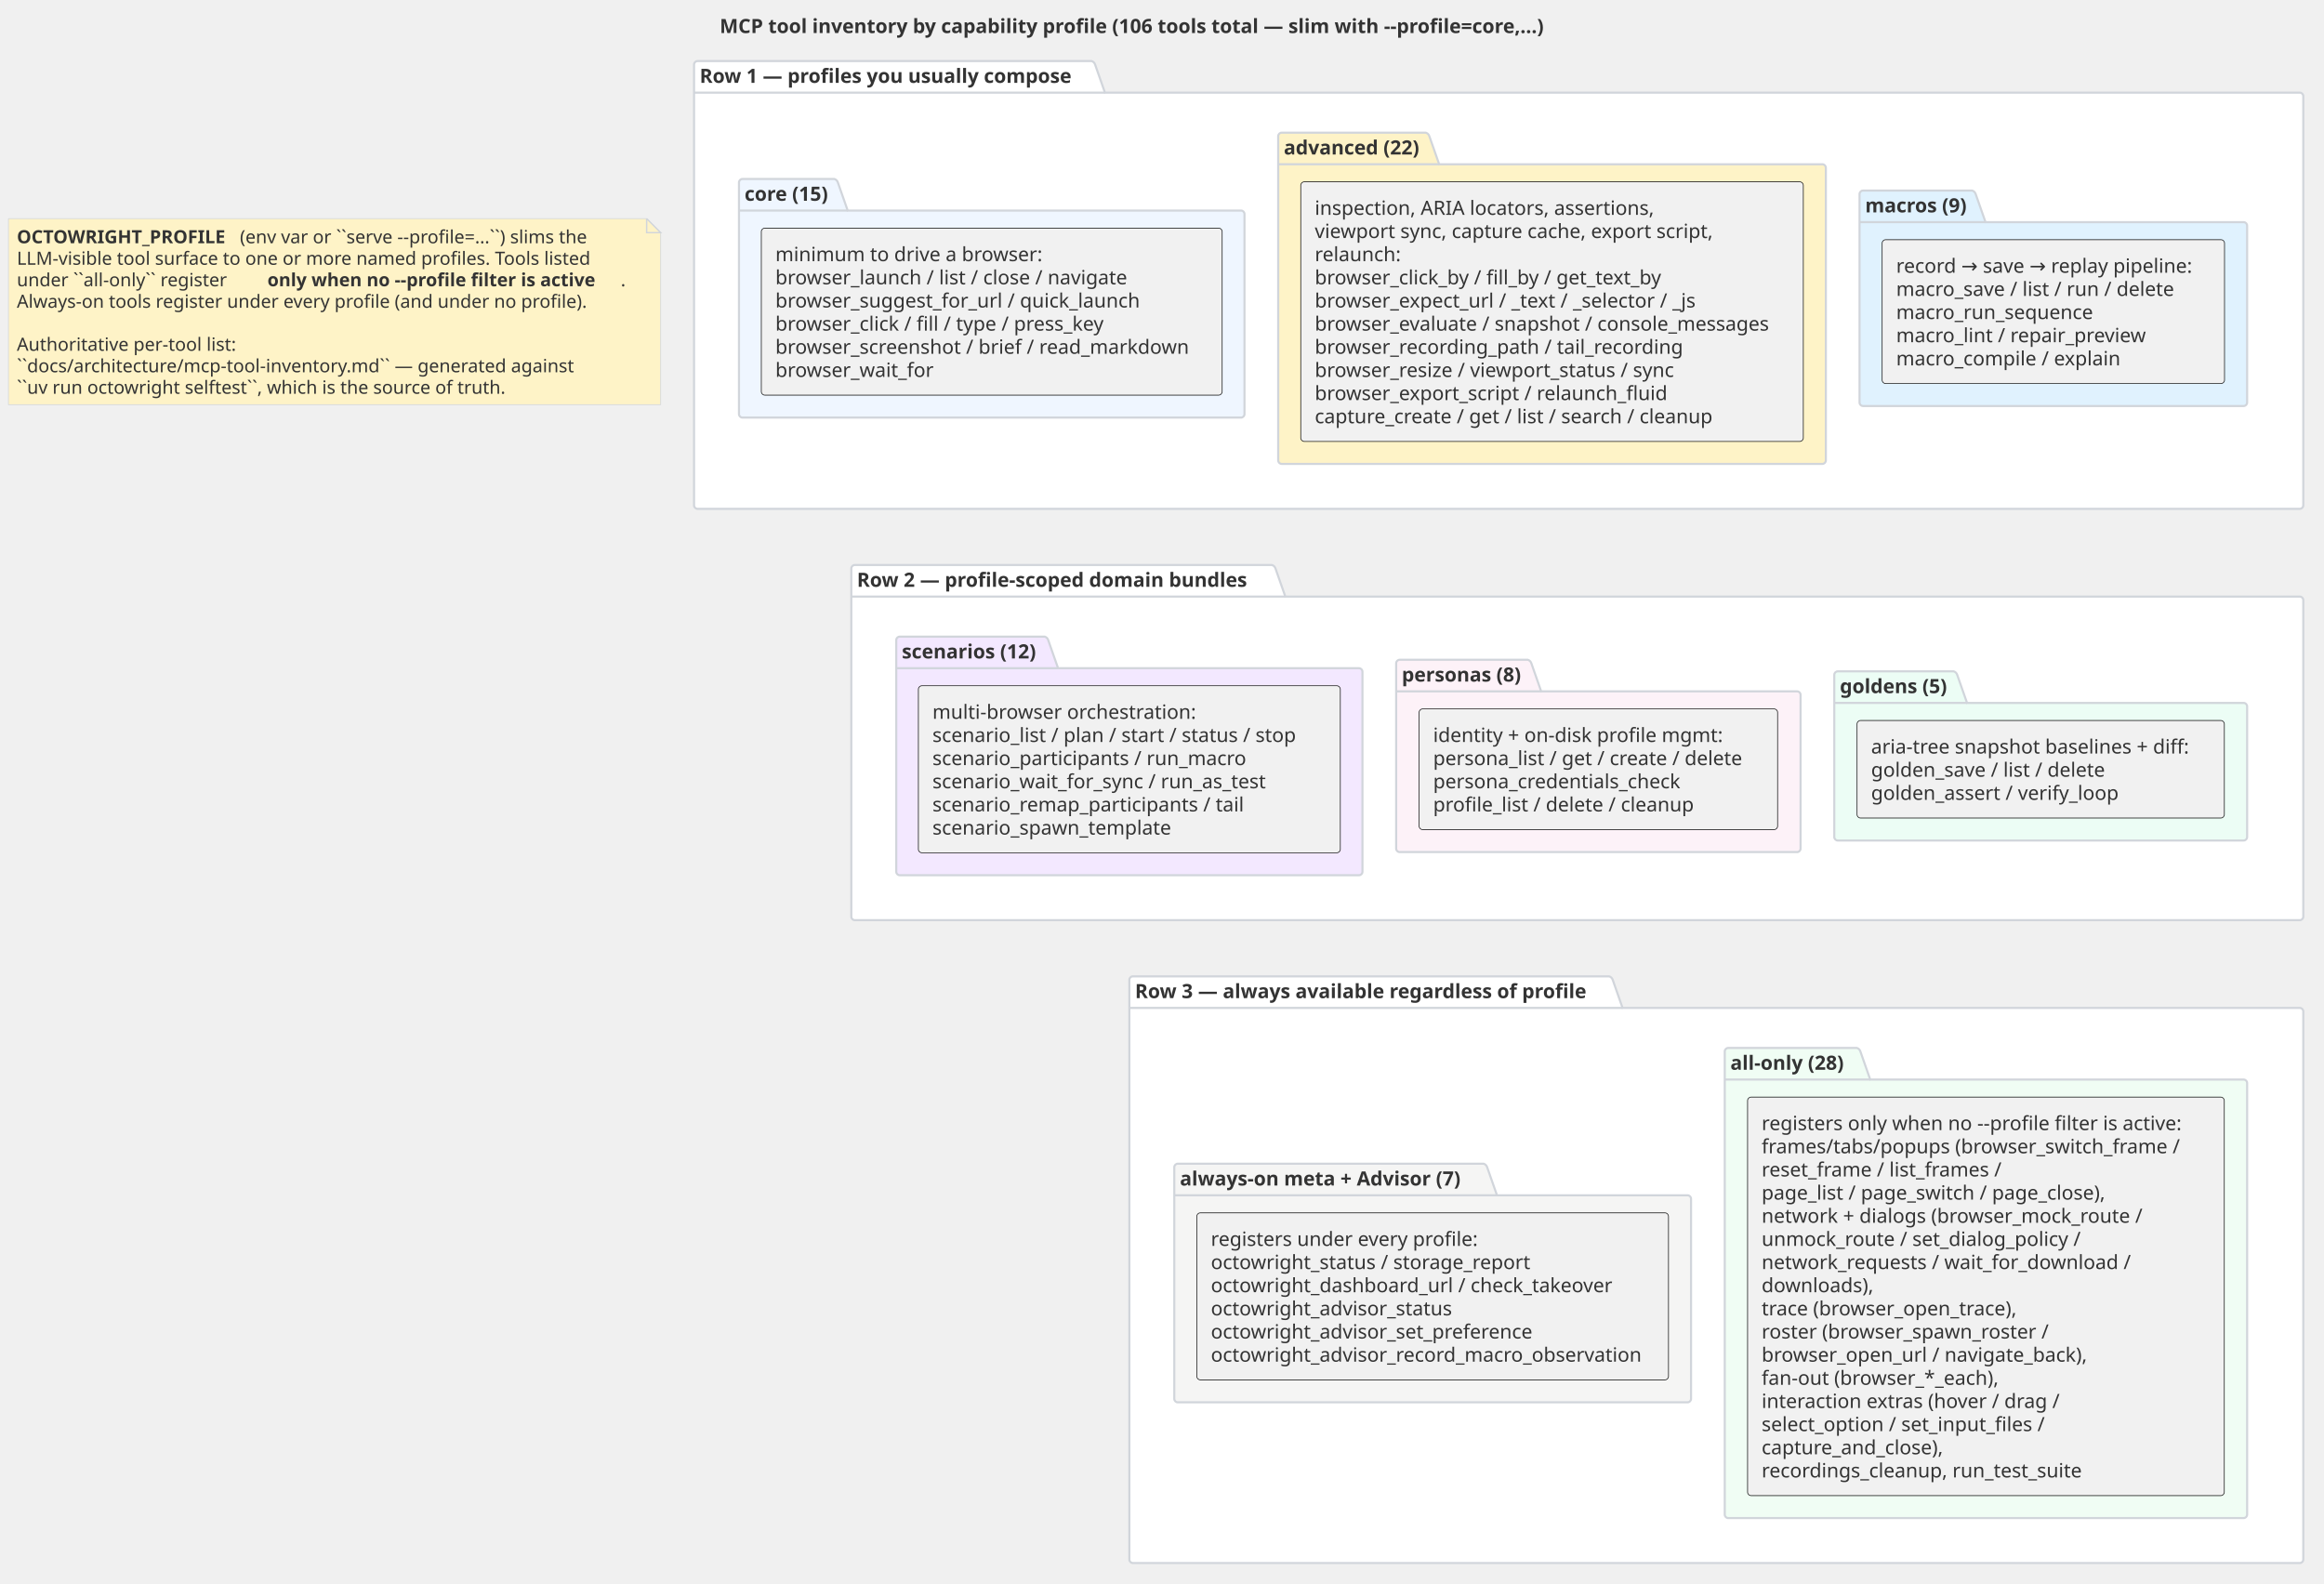
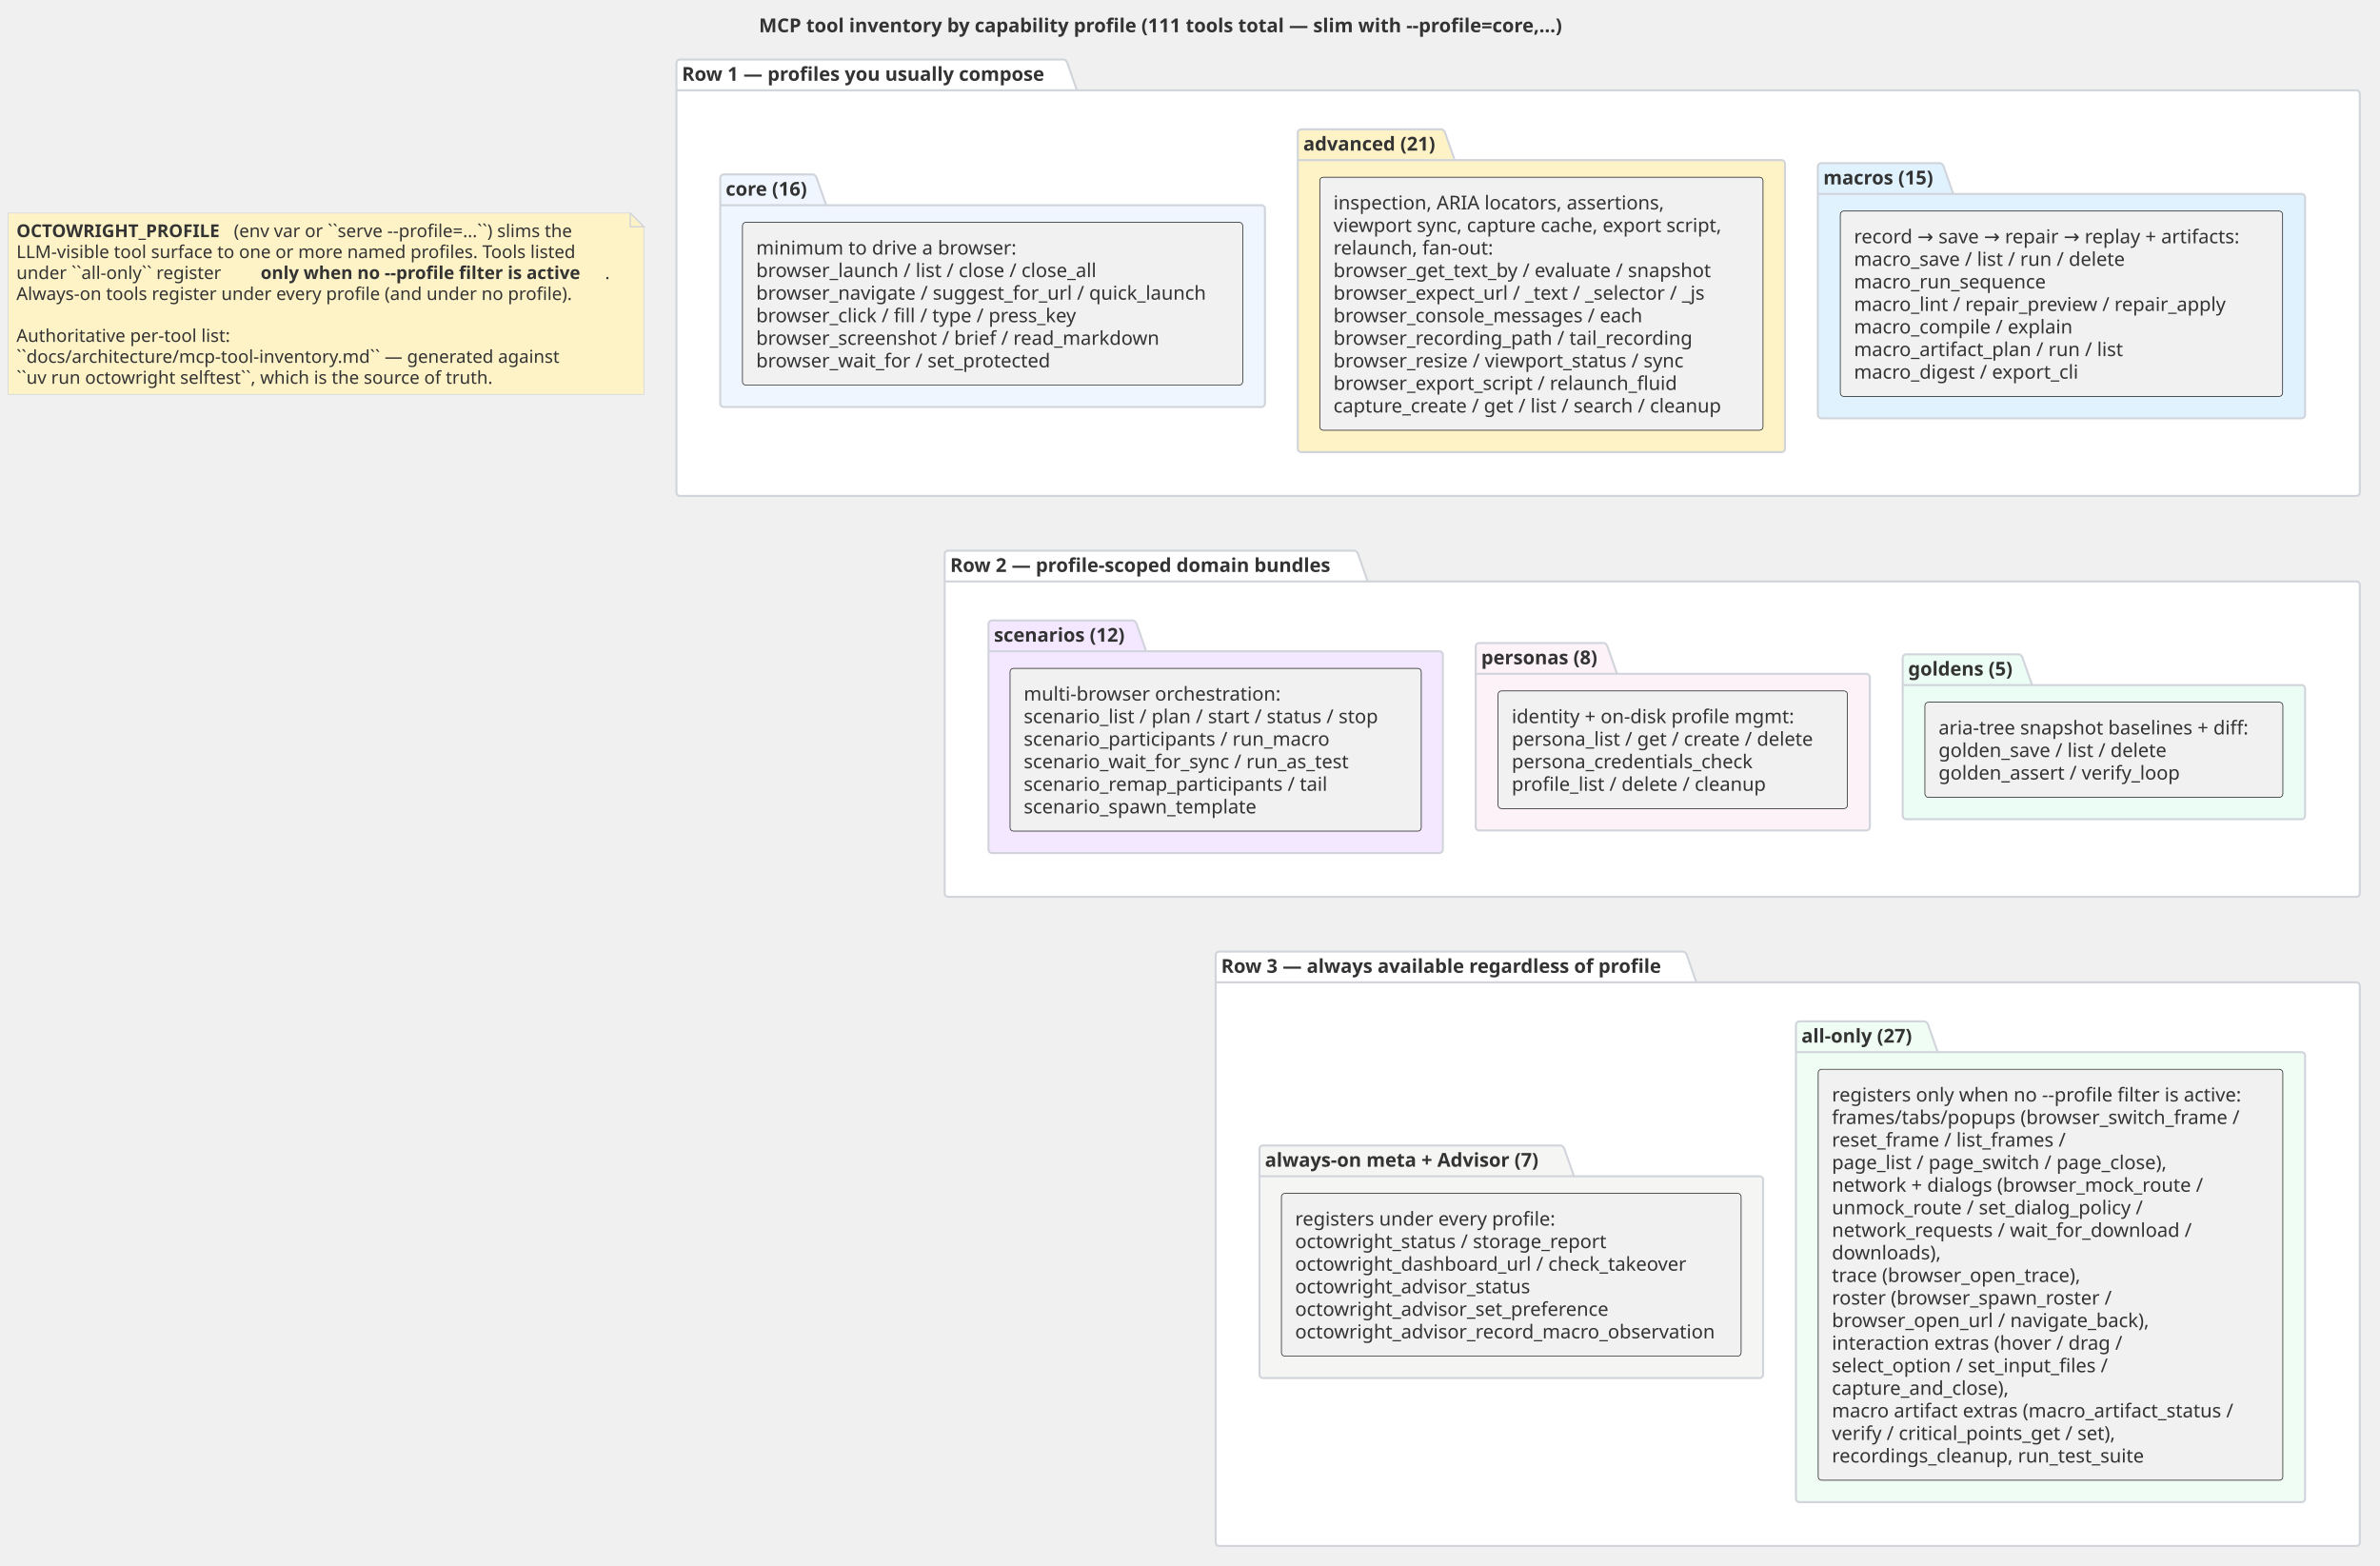
- <svg xmlns="http://www.w3.org/2000/svg" contentStyleType="text/css" data-diagram-type="DESCRIPTION" height="1128px" preserveAspectRatio="none" style="width:1655px;height:1128px;background:#FFFFFF;" version="1.1" viewBox="0 0 1655 1128" width="1655px" zoomAndPan="magnify">
+ <svg xmlns="http://www.w3.org/2000/svg" contentStyleType="text/css" data-diagram-type="DESCRIPTION" height="1144px" preserveAspectRatio="none" style="width:1739px;height:1144px;background:#FFFFFF;" version="1.1" viewBox="0 0 1739 1144" width="1739px" zoomAndPan="magnify">
  <defs />
  <g>
    <g class="title" data-source-line="5">
-       <text fill="#333333" font-family="sans-serif" font-size="14" font-weight="700" lengthAdjust="spacing" textLength="623.219" x="512.516" y="23.535">MCP tool inventory by capability profile (106 tools total — slim with --profile=core,...)</text>
+       <text fill="#333333" font-family="sans-serif" font-size="14" font-weight="700" lengthAdjust="spacing" textLength="623.219" x="554.516" y="23.535">MCP tool inventory by capability profile (111 tools total — slim with --profile=core,...)</text>
    </g>
    <g class="cluster" data-qualified-name="ROW1" data-source-line="31" id="ent0002">
-       <path d="M496.75,43.488 L777.367,43.488 A3.75,3.75 0 0 1 779.867,45.988 L786.867,65.977 L1637.75,65.977 A2.5,2.5 0 0 1 1640.25,68.477 L1640.25,359.868 A2.5,2.5 0 0 1 1637.75,362.368 L496.75,362.368 A2.5,2.5 0 0 1 494.25,359.868 L494.25,45.988 A2.5,2.5 0 0 1 496.75,43.488" fill="#FFFFFF" style="stroke:#D1D5DB;stroke-width:1.5;" />
+       <path d="M496.75,43.488 L777.367,43.488 A3.75,3.75 0 0 1 779.867,45.988 L786.867,65.977 L1721.75,65.977 A2.5,2.5 0 0 1 1724.25,68.477 L1724.25,359.868 A2.5,2.5 0 0 1 1721.75,362.368 L496.75,362.368 A2.5,2.5 0 0 1 494.25,359.868 L494.25,45.988 A2.5,2.5 0 0 1 496.75,43.488" fill="#FFFFFF" style="stroke:#D1D5DB;stroke-width:1.5;" />
      <line style="stroke:#D1D5DB;stroke-width:1.5;" x1="494.25" x2="786.867" y1="65.977" y2="65.977" />
      <text fill="#333333" font-family="sans-serif" font-size="14" font-weight="700" lengthAdjust="spacing" textLength="279.617" x="498.25" y="59.023">Row 1 — profiles you usually compose</text>
    </g>
    <g class="cluster" data-qualified-name="ROW1.P_CORE" data-source-line="32" id="ent0003">
-       <path d="M528.75,127.458 L594.172,127.458 A3.75,3.75 0 0 1 596.672,129.958 L603.672,149.947 L883.75,149.947 A2.5,2.5 0 0 1 886.25,152.447 L886.25,294.888 A2.5,2.5 0 0 1 883.75,297.388 L528.75,297.388 A2.5,2.5 0 0 1 526.25,294.888 L526.25,129.958 A2.5,2.5 0 0 1 528.75,127.458" fill="#EFF6FF" style="stroke:#D1D5DB;stroke-width:1.5;" />
+       <path d="M528.75,127.458 L594.172,127.458 A3.75,3.75 0 0 1 596.672,129.958 L603.672,149.947 L921.75,149.947 A2.5,2.5 0 0 1 924.25,152.447 L924.25,294.888 A2.5,2.5 0 0 1 921.75,297.388 L528.75,297.388 A2.5,2.5 0 0 1 526.25,294.888 L526.25,129.958 A2.5,2.5 0 0 1 528.75,127.458" fill="#EFF6FF" style="stroke:#D1D5DB;stroke-width:1.5;" />
      <line style="stroke:#D1D5DB;stroke-width:1.5;" x1="526.25" x2="603.672" y1="149.947" y2="149.947" />
-       <text fill="#333333" font-family="sans-serif" font-size="14" font-weight="700" lengthAdjust="spacing" textLength="64.422" x="530.25" y="142.993">core (15)</text>
+       <text fill="#333333" font-family="sans-serif" font-size="14" font-weight="700" lengthAdjust="spacing" textLength="64.422" x="530.25" y="142.993">core (16)</text>
    </g>
    <g class="cluster" data-qualified-name="ROW1.P_ADV" data-source-line="35" id="ent0005">
-       <path d="M912.75,94.488 L1015.38,94.488 A3.75,3.75 0 0 1 1017.88,96.988 L1024.88,116.977 L1297.75,116.977 A2.5,2.5 0 0 1 1300.25,119.477 L1300.25,327.868 A2.5,2.5 0 0 1 1297.75,330.368 L912.75,330.368 A2.5,2.5 0 0 1 910.25,327.868 L910.25,96.988 A2.5,2.5 0 0 1 912.75,94.488" fill="#FEF3C7" style="stroke:#D1D5DB;stroke-width:1.5;" />
-       <line style="stroke:#D1D5DB;stroke-width:1.5;" x1="910.25" x2="1024.88" y1="116.977" y2="116.977" />
-       <text fill="#333333" font-family="sans-serif" font-size="14" font-weight="700" lengthAdjust="spacing" textLength="101.63" x="914.25" y="110.023">advanced (22)</text>
+       <path d="M950.75,94.488 L1053.38,94.488 A3.75,3.75 0 0 1 1055.88,96.988 L1062.88,116.977 L1301.75,116.977 A2.5,2.5 0 0 1 1304.25,119.477 L1304.25,327.868 A2.5,2.5 0 0 1 1301.75,330.368 L950.75,330.368 A2.5,2.5 0 0 1 948.25,327.868 L948.25,96.988 A2.5,2.5 0 0 1 950.75,94.488" fill="#FEF3C7" style="stroke:#D1D5DB;stroke-width:1.5;" />
+       <line style="stroke:#D1D5DB;stroke-width:1.5;" x1="948.25" x2="1062.88" y1="116.977" y2="116.977" />
+       <text fill="#333333" font-family="sans-serif" font-size="14" font-weight="700" lengthAdjust="spacing" textLength="101.63" x="952.25" y="110.023">advanced (21)</text>
    </g>
    <g class="cluster" data-qualified-name="ROW1.P_MAC" data-source-line="38" id="ent0007">
-       <path d="M1326.75,135.708 L1404.456,135.708 A3.75,3.75 0 0 1 1406.956,138.208 L1413.956,158.197 L1597.75,158.197 A2.5,2.5 0 0 1 1600.25,160.697 L1600.25,286.648 A2.5,2.5 0 0 1 1597.75,289.148 L1326.75,289.148 A2.5,2.5 0 0 1 1324.25,286.648 L1324.25,138.208 A2.5,2.5 0 0 1 1326.75,135.708" fill="#E0F2FE" style="stroke:#D1D5DB;stroke-width:1.5;" />
-       <line style="stroke:#D1D5DB;stroke-width:1.5;" x1="1324.25" x2="1413.956" y1="158.197" y2="158.197" />
-       <text fill="#333333" font-family="sans-serif" font-size="14" font-weight="700" lengthAdjust="spacing" textLength="76.706" x="1328.25" y="151.243">macros (9)</text>
+       <path d="M1330.75,119.218 L1417.691,119.218 A3.75,3.75 0 0 1 1420.191,121.718 L1427.191,141.707 L1681.75,141.707 A2.5,2.5 0 0 1 1684.25,144.207 L1684.25,303.138 A2.5,2.5 0 0 1 1681.75,305.638 L1330.75,305.638 A2.5,2.5 0 0 1 1328.25,303.138 L1328.25,121.718 A2.5,2.5 0 0 1 1330.75,119.218" fill="#E0F2FE" style="stroke:#D1D5DB;stroke-width:1.5;" />
+       <line style="stroke:#D1D5DB;stroke-width:1.5;" x1="1328.25" x2="1427.191" y1="141.707" y2="141.707" />
+       <text fill="#333333" font-family="sans-serif" font-size="14" font-weight="700" lengthAdjust="spacing" textLength="85.941" x="1332.25" y="134.753">macros (15)</text>
    </g>
    <g class="cluster" data-qualified-name="ROW2" data-source-line="43" id="ent0009">
-       <path d="M608.75,402.368 L905.821,402.368 A3.75,3.75 0 0 1 908.321,404.868 L915.321,424.857 L1637.75,424.857 A2.5,2.5 0 0 1 1640.25,427.357 L1640.25,652.798 A2.5,2.5 0 0 1 1637.75,655.298 L608.75,655.298 A2.5,2.5 0 0 1 606.25,652.798 L606.25,404.868 A2.5,2.5 0 0 1 608.75,402.368" fill="#FFFFFF" style="stroke:#D1D5DB;stroke-width:1.5;" />
-       <line style="stroke:#D1D5DB;stroke-width:1.5;" x1="606.25" x2="915.321" y1="424.857" y2="424.857" />
-       <text fill="#333333" font-family="sans-serif" font-size="14" font-weight="700" lengthAdjust="spacing" textLength="296.071" x="610.25" y="417.903">Row 2 — profile-scoped domain bundles</text>
+       <path d="M692.75,402.368 L989.821,402.368 A3.75,3.75 0 0 1 992.321,404.868 L999.321,424.857 L1721.75,424.857 A2.5,2.5 0 0 1 1724.25,427.357 L1724.25,652.798 A2.5,2.5 0 0 1 1721.75,655.298 L692.75,655.298 A2.5,2.5 0 0 1 690.25,652.798 L690.25,404.868 A2.5,2.5 0 0 1 692.75,402.368" fill="#FFFFFF" style="stroke:#D1D5DB;stroke-width:1.5;" />
+       <line style="stroke:#D1D5DB;stroke-width:1.5;" x1="690.25" x2="999.321" y1="424.857" y2="424.857" />
+       <text fill="#333333" font-family="sans-serif" font-size="14" font-weight="700" lengthAdjust="spacing" textLength="296.071" x="694.25" y="417.903">Row 2 — profile-scoped domain bundles</text>
    </g>
    <g class="cluster" data-qualified-name="ROW2.P_SCN" data-source-line="44" id="ent0010">
-       <path d="M640.75,453.368 L743.981,453.368 A3.75,3.75 0 0 1 746.481,455.868 L753.481,475.857 L967.75,475.857 A2.5,2.5 0 0 1 970.25,478.357 L970.25,620.798 A2.5,2.5 0 0 1 967.75,623.298 L640.75,623.298 A2.5,2.5 0 0 1 638.25,620.798 L638.25,455.868 A2.5,2.5 0 0 1 640.75,453.368" fill="#F3E8FF" style="stroke:#D1D5DB;stroke-width:1.5;" />
-       <line style="stroke:#D1D5DB;stroke-width:1.5;" x1="638.25" x2="753.481" y1="475.857" y2="475.857" />
-       <text fill="#333333" font-family="sans-serif" font-size="14" font-weight="700" lengthAdjust="spacing" textLength="102.231" x="642.25" y="468.903">scenarios (12)</text>
+       <path d="M724.75,453.368 L827.981,453.368 A3.75,3.75 0 0 1 830.481,455.868 L837.481,475.857 L1051.75,475.857 A2.5,2.5 0 0 1 1054.25,478.357 L1054.25,620.798 A2.5,2.5 0 0 1 1051.75,623.298 L724.75,623.298 A2.5,2.5 0 0 1 722.25,620.798 L722.25,455.868 A2.5,2.5 0 0 1 724.75,453.368" fill="#F3E8FF" style="stroke:#D1D5DB;stroke-width:1.5;" />
+       <line style="stroke:#D1D5DB;stroke-width:1.5;" x1="722.25" x2="837.481" y1="475.857" y2="475.857" />
+       <text fill="#333333" font-family="sans-serif" font-size="14" font-weight="700" lengthAdjust="spacing" textLength="102.231" x="726.25" y="468.903">scenarios (12)</text>
    </g>
    <g class="cluster" data-qualified-name="ROW2.P_PERS" data-source-line="47" id="ent0012">
-       <path d="M996.75,469.858 L1088.019,469.858 A3.75,3.75 0 0 1 1090.519,472.358 L1097.519,492.347 L1279.75,492.347 A2.5,2.5 0 0 1 1282.25,494.847 L1282.25,604.308 A2.5,2.5 0 0 1 1279.75,606.808 L996.75,606.808 A2.5,2.5 0 0 1 994.25,604.308 L994.25,472.358 A2.5,2.5 0 0 1 996.75,469.858" fill="#FDF2F8" style="stroke:#D1D5DB;stroke-width:1.5;" />
-       <line style="stroke:#D1D5DB;stroke-width:1.5;" x1="994.25" x2="1097.519" y1="492.347" y2="492.347" />
-       <text fill="#333333" font-family="sans-serif" font-size="14" font-weight="700" lengthAdjust="spacing" textLength="90.269" x="998.25" y="485.393">personas (8)</text>
+       <path d="M1080.75,469.858 L1172.019,469.858 A3.75,3.75 0 0 1 1174.519,472.358 L1181.519,492.347 L1363.75,492.347 A2.5,2.5 0 0 1 1366.25,494.847 L1366.25,604.308 A2.5,2.5 0 0 1 1363.75,606.808 L1080.75,606.808 A2.5,2.5 0 0 1 1078.25,604.308 L1078.25,472.358 A2.5,2.5 0 0 1 1080.75,469.858" fill="#FDF2F8" style="stroke:#D1D5DB;stroke-width:1.5;" />
+       <line style="stroke:#D1D5DB;stroke-width:1.5;" x1="1078.25" x2="1181.519" y1="492.347" y2="492.347" />
+       <text fill="#333333" font-family="sans-serif" font-size="14" font-weight="700" lengthAdjust="spacing" textLength="90.269" x="1082.25" y="485.393">personas (8)</text>
    </g>
    <g class="cluster" data-qualified-name="ROW2.P_GOLD" data-source-line="50" id="ent0014">
-       <path d="M1308.75,478.098 L1391.296,478.098 A3.75,3.75 0 0 1 1393.796,480.598 L1400.796,500.587 L1597.75,500.587 A2.5,2.5 0 0 1 1600.25,503.087 L1600.25,596.068 A2.5,2.5 0 0 1 1597.75,598.568 L1308.75,598.568 A2.5,2.5 0 0 1 1306.25,596.068 L1306.25,480.598 A2.5,2.5 0 0 1 1308.75,478.098" fill="#ECFDF5" style="stroke:#D1D5DB;stroke-width:1.5;" />
-       <line style="stroke:#D1D5DB;stroke-width:1.5;" x1="1306.25" x2="1400.796" y1="500.587" y2="500.587" />
-       <text fill="#333333" font-family="sans-serif" font-size="14" font-weight="700" lengthAdjust="spacing" textLength="81.546" x="1310.25" y="493.633">goldens (5)</text>
+       <path d="M1392.75,478.098 L1475.296,478.098 A3.75,3.75 0 0 1 1477.796,480.598 L1484.796,500.587 L1681.75,500.587 A2.5,2.5 0 0 1 1684.25,503.087 L1684.25,596.068 A2.5,2.5 0 0 1 1681.75,598.568 L1392.75,598.568 A2.5,2.5 0 0 1 1390.25,596.068 L1390.25,480.598 A2.5,2.5 0 0 1 1392.75,478.098" fill="#ECFDF5" style="stroke:#D1D5DB;stroke-width:1.5;" />
+       <line style="stroke:#D1D5DB;stroke-width:1.5;" x1="1390.25" x2="1484.796" y1="500.587" y2="500.587" />
+       <text fill="#333333" font-family="sans-serif" font-size="14" font-weight="700" lengthAdjust="spacing" textLength="81.546" x="1394.25" y="493.633">goldens (5)</text>
    </g>
    <g class="cluster" data-qualified-name="ROW3" data-source-line="55" id="ent0016">
-       <path d="M806.75,695.298 L1145.972,695.298 A3.75,3.75 0 0 1 1148.472,697.798 L1155.472,717.787 L1637.75,717.787 A2.5,2.5 0 0 1 1640.25,720.287 L1640.25,1110.608 A2.5,2.5 0 0 1 1637.75,1113.108 L806.75,1113.108 A2.5,2.5 0 0 1 804.25,1110.608 L804.25,697.798 A2.5,2.5 0 0 1 806.75,695.298" fill="#FFFFFF" style="stroke:#D1D5DB;stroke-width:1.5;" />
-       <line style="stroke:#D1D5DB;stroke-width:1.5;" x1="804.25" x2="1155.472" y1="717.787" y2="717.787" />
-       <text fill="#333333" font-family="sans-serif" font-size="14" font-weight="700" lengthAdjust="spacing" textLength="338.222" x="808.25" y="710.833">Row 3 — always available regardless of profile</text>
+       <path d="M890.75,695.298 L1229.972,695.298 A3.75,3.75 0 0 1 1232.472,697.798 L1239.472,717.787 L1721.75,717.787 A2.5,2.5 0 0 1 1724.25,720.287 L1724.25,1127.098 A2.5,2.5 0 0 1 1721.75,1129.598 L890.75,1129.598 A2.5,2.5 0 0 1 888.25,1127.098 L888.25,697.798 A2.5,2.5 0 0 1 890.75,695.298" fill="#FFFFFF" style="stroke:#D1D5DB;stroke-width:1.5;" />
+       <line style="stroke:#D1D5DB;stroke-width:1.5;" x1="888.25" x2="1239.472" y1="717.787" y2="717.787" />
+       <text fill="#333333" font-family="sans-serif" font-size="14" font-weight="700" lengthAdjust="spacing" textLength="338.222" x="892.25" y="710.833">Row 3 — always available regardless of profile</text>
    </g>
    <g class="cluster" data-qualified-name="ROW3.P_META" data-source-line="56" id="ent0017">
-       <path d="M838.75,828.738 L1056.552,828.738 A3.75,3.75 0 0 1 1059.052,831.238 L1066.052,851.227 L1201.75,851.227 A2.5,2.5 0 0 1 1204.25,853.727 L1204.25,996.168 A2.5,2.5 0 0 1 1201.75,998.668 L838.75,998.668 A2.5,2.5 0 0 1 836.25,996.168 L836.25,831.238 A2.5,2.5 0 0 1 838.75,828.738" fill="#F5F5F4" style="stroke:#D1D5DB;stroke-width:1.5;" />
-       <line style="stroke:#D1D5DB;stroke-width:1.5;" x1="836.25" x2="1066.052" y1="851.227" y2="851.227" />
-       <text fill="#333333" font-family="sans-serif" font-size="14" font-weight="700" lengthAdjust="spacing" textLength="216.802" x="840.25" y="844.273">always-on meta + Advisor (7)</text>
+       <path d="M922.75,836.978 L1140.552,836.978 A3.75,3.75 0 0 1 1143.052,839.478 L1150.052,859.467 L1285.75,859.467 A2.5,2.5 0 0 1 1288.25,861.967 L1288.25,1004.408 A2.5,2.5 0 0 1 1285.75,1006.908 L922.75,1006.908 A2.5,2.5 0 0 1 920.25,1004.408 L920.25,839.478 A2.5,2.5 0 0 1 922.75,836.978" fill="#F5F5F4" style="stroke:#D1D5DB;stroke-width:1.5;" />
+       <line style="stroke:#D1D5DB;stroke-width:1.5;" x1="920.25" x2="1150.052" y1="859.467" y2="859.467" />
+       <text fill="#333333" font-family="sans-serif" font-size="14" font-weight="700" lengthAdjust="spacing" textLength="216.802" x="924.25" y="852.513">always-on meta + Advisor (7)</text>
    </g>
    <g class="cluster" data-qualified-name="ROW3.P_ALL" data-source-line="59" id="ent0019">
-       <path d="M1230.75,746.298 L1322.34,746.298 A3.75,3.75 0 0 1 1324.84,748.798 L1331.84,768.787 L1597.75,768.787 A2.5,2.5 0 0 1 1600.25,771.287 L1600.25,1078.608 A2.5,2.5 0 0 1 1597.75,1081.108 L1230.75,1081.108 A2.5,2.5 0 0 1 1228.25,1078.608 L1228.25,748.798 A2.5,2.5 0 0 1 1230.75,746.298" fill="#F0FDF4" style="stroke:#D1D5DB;stroke-width:1.5;" />
-       <line style="stroke:#D1D5DB;stroke-width:1.5;" x1="1228.25" x2="1331.84" y1="768.787" y2="768.787" />
-       <text fill="#333333" font-family="sans-serif" font-size="14" font-weight="700" lengthAdjust="spacing" textLength="90.59" x="1232.25" y="761.833">all-only (28)</text>
+       <path d="M1314.75,746.298 L1406.34,746.298 A3.75,3.75 0 0 1 1408.84,748.798 L1415.84,768.787 L1681.75,768.787 A2.5,2.5 0 0 1 1684.25,771.287 L1684.25,1095.098 A2.5,2.5 0 0 1 1681.75,1097.598 L1314.75,1097.598 A2.5,2.5 0 0 1 1312.25,1095.098 L1312.25,748.798 A2.5,2.5 0 0 1 1314.75,746.298" fill="#F0FDF4" style="stroke:#D1D5DB;stroke-width:1.5;" />
+       <line style="stroke:#D1D5DB;stroke-width:1.5;" x1="1312.25" x2="1415.84" y1="768.787" y2="768.787" />
+       <text fill="#333333" font-family="sans-serif" font-size="14" font-weight="700" lengthAdjust="spacing" textLength="90.59" x="1316.25" y="761.833">all-only (27)</text>
    </g>
    <g class="entity" data-qualified-name="ROW1.P_CORE.R_CORE" data-source-line="33" id="ent0004">
-       <rect fill="#F1F1F1" height="118.93" rx="2.5" ry="2.5" style="stroke:#181818;stroke-width:0.5;" width="328.185" x="542.16" y="162.458" />
-       <text fill="#333333" font-family="sans-serif" font-size="14" lengthAdjust="spacing" textLength="196.622" x="552.16" y="185.993">minimum to drive a browser:</text>
-       <text fill="#333333" font-family="sans-serif" font-size="14" lengthAdjust="spacing" textLength="267.641" x="552.16" y="202.482">browser_launch / list / close / navigate</text>
-       <text fill="#333333" font-family="sans-serif" font-size="14" lengthAdjust="spacing" textLength="272.104" x="552.16" y="218.97">browser_suggest_for_url / quick_launch</text>
-       <text fill="#333333" font-family="sans-serif" font-size="14" lengthAdjust="spacing" textLength="254.174" x="552.16" y="235.458">browser_click / fill / type / press_key</text>
-       <text fill="#333333" font-family="sans-serif" font-size="14" lengthAdjust="spacing" textLength="308.185" x="552.16" y="251.947">browser_screenshot / brief / read_markdown</text>
-       <text fill="#333333" font-family="sans-serif" font-size="14" lengthAdjust="spacing" textLength="115.869" x="552.16" y="268.435">browser_wait_for</text>
+       <rect fill="#F1F1F1" height="118.93" rx="2.5" ry="2.5" style="stroke:#181818;stroke-width:0.5;" width="365.516" x="542.49" y="162.458" />
+       <text fill="#333333" font-family="sans-serif" font-size="14" lengthAdjust="spacing" textLength="196.622" x="552.49" y="185.993">minimum to drive a browser:</text>
+       <text fill="#333333" font-family="sans-serif" font-size="14" lengthAdjust="spacing" textLength="268.01" x="552.49" y="202.482">browser_launch / list / close / close_all</text>
+       <text fill="#333333" font-family="sans-serif" font-size="14" lengthAdjust="spacing" textLength="345.516" x="552.49" y="218.97">browser_navigate / suggest_for_url / quick_launch</text>
+       <text fill="#333333" font-family="sans-serif" font-size="14" lengthAdjust="spacing" textLength="254.174" x="552.49" y="235.458">browser_click / fill / type / press_key</text>
+       <text fill="#333333" font-family="sans-serif" font-size="14" lengthAdjust="spacing" textLength="308.185" x="552.49" y="251.947">browser_screenshot / brief / read_markdown</text>
+       <text fill="#333333" font-family="sans-serif" font-size="14" lengthAdjust="spacing" textLength="224.438" x="552.49" y="268.435">browser_wait_for / set_protected</text>
    </g>
    <g class="entity" data-qualified-name="ROW1.P_ADV.R_ADV" data-source-line="36" id="ent0006">
-       <rect fill="#F1F1F1" height="184.883" rx="2.5" ry="2.5" style="stroke:#181818;stroke-width:0.5;" width="357.887" x="926.31" y="129.488" />
-       <text fill="#333333" font-family="sans-serif" font-size="14" lengthAdjust="spacing" textLength="252.499" x="936.31" y="153.023">inspection, ARIA locators, assertions,</text>
-       <text fill="#333333" font-family="sans-serif" font-size="14" lengthAdjust="spacing" textLength="296.625" x="936.31" y="169.512">viewport sync, capture cache, export script,</text>
-       <text fill="#333333" font-family="sans-serif" font-size="14" lengthAdjust="spacing" textLength="62.973" x="936.31" y="186">relaunch:</text>
-       <text fill="#333333" font-family="sans-serif" font-size="14" lengthAdjust="spacing" textLength="266.902" x="936.31" y="202.488">browser_click_by / fill_by / get_text_by</text>
-       <text fill="#333333" font-family="sans-serif" font-size="14" lengthAdjust="spacing" textLength="293.836" x="936.31" y="218.977">browser_expect_url / _text / _selector / _js</text>
-       <text fill="#333333" font-family="sans-serif" font-size="14" lengthAdjust="spacing" textLength="337.887" x="936.31" y="235.465">browser_evaluate / snapshot / console_messages</text>
-       <text fill="#333333" font-family="sans-serif" font-size="14" lengthAdjust="spacing" textLength="273.93" x="936.31" y="251.953">browser_recording_path / tail_recording</text>
-       <text fill="#333333" font-family="sans-serif" font-size="14" lengthAdjust="spacing" textLength="271.264" x="936.31" y="268.441">browser_resize / viewport_status / sync</text>
-       <text fill="#333333" font-family="sans-serif" font-size="14" lengthAdjust="spacing" textLength="263.97" x="936.31" y="284.93">browser_export_script / relaunch_fluid</text>
-       <text fill="#333333" font-family="sans-serif" font-size="14" lengthAdjust="spacing" textLength="303.864" x="936.31" y="301.418">capture_create / get / list / search / cleanup</text>
+       <rect fill="#F1F1F1" height="184.883" rx="2.5" ry="2.5" style="stroke:#181818;stroke-width:0.5;" width="323.864" x="964.32" y="129.488" />
+       <text fill="#333333" font-family="sans-serif" font-size="14" lengthAdjust="spacing" textLength="252.499" x="974.32" y="153.023">inspection, ARIA locators, assertions,</text>
+       <text fill="#333333" font-family="sans-serif" font-size="14" lengthAdjust="spacing" textLength="296.625" x="974.32" y="169.512">viewport sync, capture cache, export script,</text>
+       <text fill="#333333" font-family="sans-serif" font-size="14" lengthAdjust="spacing" textLength="124.024" x="974.32" y="186">relaunch, fan-out:</text>
+       <text fill="#333333" font-family="sans-serif" font-size="14" lengthAdjust="spacing" textLength="291.054" x="974.32" y="202.488">browser_get_text_by / evaluate / snapshot</text>
+       <text fill="#333333" font-family="sans-serif" font-size="14" lengthAdjust="spacing" textLength="293.836" x="974.32" y="218.977">browser_expect_url / _text / _selector / _js</text>
+       <text fill="#333333" font-family="sans-serif" font-size="14" lengthAdjust="spacing" textLength="234.767" x="974.32" y="235.465">browser_console_messages / each</text>
+       <text fill="#333333" font-family="sans-serif" font-size="14" lengthAdjust="spacing" textLength="273.93" x="974.32" y="251.953">browser_recording_path / tail_recording</text>
+       <text fill="#333333" font-family="sans-serif" font-size="14" lengthAdjust="spacing" textLength="271.264" x="974.32" y="268.441">browser_resize / viewport_status / sync</text>
+       <text fill="#333333" font-family="sans-serif" font-size="14" lengthAdjust="spacing" textLength="263.97" x="974.32" y="284.93">browser_export_script / relaunch_fluid</text>
+       <text fill="#333333" font-family="sans-serif" font-size="14" lengthAdjust="spacing" textLength="303.864" x="974.32" y="301.418">capture_create / get / list / search / cleanup</text>
    </g>
    <g class="entity" data-qualified-name="ROW1.P_MAC.R_MAC" data-source-line="39" id="ent0008">
-       <rect fill="#F1F1F1" height="102.441" rx="2.5" ry="2.5" style="stroke:#181818;stroke-width:0.5;" width="243.815" x="1340.34" y="170.708" />
-       <text fill="#333333" font-family="sans-serif" font-size="14" lengthAdjust="spacing" textLength="223.815" x="1350.34" y="194.243">record → save → replay pipeline:</text>
-       <text fill="#333333" font-family="sans-serif" font-size="14" lengthAdjust="spacing" textLength="212.885" x="1350.34" y="210.732">macro_save / list / run / delete</text>
-       <text fill="#333333" font-family="sans-serif" font-size="14" lengthAdjust="spacing" textLength="143.302" x="1350.34" y="227.22">macro_run_sequence</text>
-       <text fill="#333333" font-family="sans-serif" font-size="14" lengthAdjust="spacing" textLength="186.587" x="1350.34" y="243.708">macro_lint / repair_preview</text>
-       <text fill="#333333" font-family="sans-serif" font-size="14" lengthAdjust="spacing" textLength="168.759" x="1350.34" y="260.197">macro_compile / explain</text>
+       <rect fill="#F1F1F1" height="135.418" rx="2.5" ry="2.5" style="stroke:#181818;stroke-width:0.5;" width="323.194" x="1344.65" y="154.218" />
+       <text fill="#333333" font-family="sans-serif" font-size="14" lengthAdjust="spacing" textLength="303.194" x="1354.65" y="177.753">record → save → repair → replay + artifacts:</text>
+       <text fill="#333333" font-family="sans-serif" font-size="14" lengthAdjust="spacing" textLength="212.885" x="1354.65" y="194.242">macro_save / list / run / delete</text>
+       <text fill="#333333" font-family="sans-serif" font-size="14" lengthAdjust="spacing" textLength="143.302" x="1354.65" y="210.73">macro_run_sequence</text>
+       <text fill="#333333" font-family="sans-serif" font-size="14" lengthAdjust="spacing" textLength="286.351" x="1354.65" y="227.218">macro_lint / repair_preview / repair_apply</text>
+       <text fill="#333333" font-family="sans-serif" font-size="14" lengthAdjust="spacing" textLength="168.759" x="1354.65" y="243.707">macro_compile / explain</text>
+       <text fill="#333333" font-family="sans-serif" font-size="14" lengthAdjust="spacing" textLength="209.583" x="1354.65" y="260.195">macro_artifact_plan / run / list</text>
+       <text fill="#333333" font-family="sans-serif" font-size="14" lengthAdjust="spacing" textLength="174.289" x="1354.65" y="276.683">macro_digest / export_cli</text>
    </g>
    <g class="entity" data-qualified-name="ROW2.P_SCN.R_SCN" data-source-line="45" id="ent0011">
-       <rect fill="#F1F1F1" height="118.93" rx="2.5" ry="2.5" style="stroke:#181818;stroke-width:0.5;" width="300.472" x="654.01" y="488.368" />
-       <text fill="#333333" font-family="sans-serif" font-size="14" lengthAdjust="spacing" textLength="197.032" x="664.01" y="511.903">multi-browser orchestration:</text>
-       <text fill="#333333" font-family="sans-serif" font-size="14" lengthAdjust="spacing" textLength="280.472" x="664.01" y="528.392">scenario_list / plan / start / status / stop</text>
-       <text fill="#333333" font-family="sans-serif" font-size="14" lengthAdjust="spacing" textLength="232.887" x="664.01" y="544.88">scenario_participants / run_macro</text>
-       <text fill="#333333" font-family="sans-serif" font-size="14" lengthAdjust="spacing" textLength="249.074" x="664.01" y="561.368">scenario_wait_for_sync / run_as_test</text>
-       <text fill="#333333" font-family="sans-serif" font-size="14" lengthAdjust="spacing" textLength="231.684" x="664.01" y="577.857">scenario_remap_participants / tail</text>
-       <text fill="#333333" font-family="sans-serif" font-size="14" lengthAdjust="spacing" textLength="173.79" x="664.01" y="594.345">scenario_spawn_template</text>
+       <rect fill="#F1F1F1" height="118.93" rx="2.5" ry="2.5" style="stroke:#181818;stroke-width:0.5;" width="300.472" x="738.01" y="488.368" />
+       <text fill="#333333" font-family="sans-serif" font-size="14" lengthAdjust="spacing" textLength="197.032" x="748.01" y="511.903">multi-browser orchestration:</text>
+       <text fill="#333333" font-family="sans-serif" font-size="14" lengthAdjust="spacing" textLength="280.472" x="748.01" y="528.392">scenario_list / plan / start / status / stop</text>
+       <text fill="#333333" font-family="sans-serif" font-size="14" lengthAdjust="spacing" textLength="232.887" x="748.01" y="544.88">scenario_participants / run_macro</text>
+       <text fill="#333333" font-family="sans-serif" font-size="14" lengthAdjust="spacing" textLength="249.074" x="748.01" y="561.368">scenario_wait_for_sync / run_as_test</text>
+       <text fill="#333333" font-family="sans-serif" font-size="14" lengthAdjust="spacing" textLength="231.684" x="748.01" y="577.857">scenario_remap_participants / tail</text>
+       <text fill="#333333" font-family="sans-serif" font-size="14" lengthAdjust="spacing" textLength="173.79" x="748.01" y="594.345">scenario_spawn_template</text>
    </g>
    <g class="entity" data-qualified-name="ROW2.P_PERS.R_PERS" data-source-line="48" id="ent0013">
-       <rect fill="#F1F1F1" height="85.953" rx="2.5" ry="2.5" style="stroke:#181818;stroke-width:0.5;" width="255.293" x="1010.6" y="504.858" />
-       <text fill="#333333" font-family="sans-serif" font-size="14" lengthAdjust="spacing" textLength="222.311" x="1020.6" y="528.393">identity + on-disk profile mgmt:</text>
-       <text fill="#333333" font-family="sans-serif" font-size="14" lengthAdjust="spacing" textLength="235.293" x="1020.6" y="544.882">persona_list / get / create / delete</text>
-       <text fill="#333333" font-family="sans-serif" font-size="14" lengthAdjust="spacing" textLength="181.706" x="1020.6" y="561.37">persona_credentials_check</text>
-       <text fill="#333333" font-family="sans-serif" font-size="14" lengthAdjust="spacing" textLength="198.481" x="1020.6" y="577.858">profile_list / delete / cleanup</text>
+       <rect fill="#F1F1F1" height="85.953" rx="2.5" ry="2.5" style="stroke:#181818;stroke-width:0.5;" width="255.293" x="1094.6" y="504.858" />
+       <text fill="#333333" font-family="sans-serif" font-size="14" lengthAdjust="spacing" textLength="222.311" x="1104.6" y="528.393">identity + on-disk profile mgmt:</text>
+       <text fill="#333333" font-family="sans-serif" font-size="14" lengthAdjust="spacing" textLength="235.293" x="1104.6" y="544.882">persona_list / get / create / delete</text>
+       <text fill="#333333" font-family="sans-serif" font-size="14" lengthAdjust="spacing" textLength="181.706" x="1104.6" y="561.37">persona_credentials_check</text>
+       <text fill="#333333" font-family="sans-serif" font-size="14" lengthAdjust="spacing" textLength="198.481" x="1104.6" y="577.858">profile_list / delete / cleanup</text>
    </g>
    <g class="entity" data-qualified-name="ROW2.P_GOLD.R_GOLD" data-source-line="51" id="ent0015">
-       <rect fill="#F1F1F1" height="69.465" rx="2.5" ry="2.5" style="stroke:#181818;stroke-width:0.5;" width="261.562" x="1322.47" y="513.098" />
-       <text fill="#333333" font-family="sans-serif" font-size="14" lengthAdjust="spacing" textLength="241.561" x="1332.47" y="536.633">aria-tree snapshot baselines + diff:</text>
-       <text fill="#333333" font-family="sans-serif" font-size="14" lengthAdjust="spacing" textLength="177.953" x="1332.47" y="553.122">golden_save / list / delete</text>
-       <text fill="#333333" font-family="sans-serif" font-size="14" lengthAdjust="spacing" textLength="184.987" x="1332.47" y="569.61">golden_assert / verify_loop</text>
+       <rect fill="#F1F1F1" height="69.465" rx="2.5" ry="2.5" style="stroke:#181818;stroke-width:0.5;" width="261.562" x="1406.47" y="513.098" />
+       <text fill="#333333" font-family="sans-serif" font-size="14" lengthAdjust="spacing" textLength="241.561" x="1416.47" y="536.633">aria-tree snapshot baselines + diff:</text>
+       <text fill="#333333" font-family="sans-serif" font-size="14" lengthAdjust="spacing" textLength="177.953" x="1416.47" y="553.122">golden_save / list / delete</text>
+       <text fill="#333333" font-family="sans-serif" font-size="14" lengthAdjust="spacing" textLength="184.987" x="1416.47" y="569.61">golden_assert / verify_loop</text>
    </g>
    <g class="entity" data-qualified-name="ROW3.P_META.R_META" data-source-line="57" id="ent0018">
-       <rect fill="#F1F1F1" height="118.93" rx="2.5" ry="2.5" style="stroke:#181818;stroke-width:0.5;" width="335.889" x="852.3" y="863.738" />
-       <text fill="#333333" font-family="sans-serif" font-size="14" lengthAdjust="spacing" textLength="196.848" x="862.3" y="887.273">registers under every profile:</text>
-       <text fill="#333333" font-family="sans-serif" font-size="14" lengthAdjust="spacing" textLength="237.057" x="862.3" y="903.762">octowright_status / storage_report</text>
-       <text fill="#333333" font-family="sans-serif" font-size="14" lengthAdjust="spacing" textLength="297.876" x="862.3" y="920.25">octowright_dashboard_url / check_takeover</text>
-       <text fill="#333333" font-family="sans-serif" font-size="14" lengthAdjust="spacing" textLength="177.29" x="862.3" y="936.738">octowright_advisor_status</text>
-       <text fill="#333333" font-family="sans-serif" font-size="14" lengthAdjust="spacing" textLength="235.772" x="862.3" y="953.227">octowright_advisor_set_preference</text>
-       <text fill="#333333" font-family="sans-serif" font-size="14" lengthAdjust="spacing" textLength="315.889" x="862.3" y="969.715">octowright_advisor_record_macro_observation</text>
+       <rect fill="#F1F1F1" height="118.93" rx="2.5" ry="2.5" style="stroke:#181818;stroke-width:0.5;" width="335.889" x="936.3" y="871.978" />
+       <text fill="#333333" font-family="sans-serif" font-size="14" lengthAdjust="spacing" textLength="196.848" x="946.3" y="895.513">registers under every profile:</text>
+       <text fill="#333333" font-family="sans-serif" font-size="14" lengthAdjust="spacing" textLength="237.057" x="946.3" y="912.002">octowright_status / storage_report</text>
+       <text fill="#333333" font-family="sans-serif" font-size="14" lengthAdjust="spacing" textLength="297.876" x="946.3" y="928.49">octowright_dashboard_url / check_takeover</text>
+       <text fill="#333333" font-family="sans-serif" font-size="14" lengthAdjust="spacing" textLength="177.29" x="946.3" y="944.978">octowright_advisor_status</text>
+       <text fill="#333333" font-family="sans-serif" font-size="14" lengthAdjust="spacing" textLength="235.772" x="946.3" y="961.467">octowright_advisor_set_preference</text>
+       <text fill="#333333" font-family="sans-serif" font-size="14" lengthAdjust="spacing" textLength="315.889" x="946.3" y="977.955">octowright_advisor_record_macro_observation</text>
    </g>
    <g class="entity" data-qualified-name="ROW3.P_ALL.R_ALL" data-source-line="60" id="ent0020">
-       <rect fill="#F1F1F1" height="283.812" rx="2.5" ry="2.5" style="stroke:#181818;stroke-width:0.5;" width="339.484" x="1244.51" y="781.298" />
-       <text fill="#333333" font-family="sans-serif" font-size="14" lengthAdjust="spacing" textLength="319.484" x="1254.51" y="804.833">registers only when no --profile filter is active:</text>
-       <text fill="#333333" font-family="sans-serif" font-size="14" lengthAdjust="spacing" textLength="312.963" x="1254.51" y="821.322">frames/tabs/popups (browser_switch_frame /</text>
-       <text fill="#333333" font-family="sans-serif" font-size="14" lengthAdjust="spacing" textLength="182.232" x="1254.51" y="837.81">reset_frame / list_frames /</text>
-       <text fill="#333333" font-family="sans-serif" font-size="14" lengthAdjust="spacing" textLength="259.889" x="1254.51" y="854.298">page_list / page_switch / page_close),</text>
-       <text fill="#333333" font-family="sans-serif" font-size="14" lengthAdjust="spacing" textLength="286.535" x="1254.51" y="870.787">network + dialogs (browser_mock_route /</text>
-       <text fill="#333333" font-family="sans-serif" font-size="14" lengthAdjust="spacing" textLength="241.555" x="1254.51" y="887.275">unmock_route / set_dialog_policy /</text>
-       <text fill="#333333" font-family="sans-serif" font-size="14" lengthAdjust="spacing" textLength="275.687" x="1254.51" y="903.763">network_requests / wait_for_download /</text>
-       <text fill="#333333" font-family="sans-serif" font-size="14" lengthAdjust="spacing" textLength="82.195" x="1254.51" y="920.251">downloads),</text>
-       <text fill="#333333" font-family="sans-serif" font-size="14" lengthAdjust="spacing" textLength="187.79" x="1254.51" y="936.74">trace (browser_open_trace),</text>
-       <text fill="#333333" font-family="sans-serif" font-size="14" lengthAdjust="spacing" textLength="212.96" x="1254.51" y="953.228">roster (browser_spawn_roster /</text>
-       <text fill="#333333" font-family="sans-serif" font-size="14" lengthAdjust="spacing" textLength="242.245" x="1254.51" y="969.716">browser_open_url / navigate_back),</text>
-       <text fill="#333333" font-family="sans-serif" font-size="14" lengthAdjust="spacing" textLength="176.887" x="1254.51" y="986.205">fan-out (browser_*_each),</text>
-       <text fill="#333333" font-family="sans-serif" font-size="14" lengthAdjust="spacing" textLength="225.641" x="1254.51" y="1002.693">interaction extras (hover / drag /</text>
-       <text fill="#333333" font-family="sans-serif" font-size="14" lengthAdjust="spacing" textLength="215.968" x="1254.51" y="1019.181">select_option / set_input_files /</text>
-       <text fill="#333333" font-family="sans-serif" font-size="14" lengthAdjust="spacing" textLength="134.135" x="1254.51" y="1035.669">capture_and_close),</text>
-       <text fill="#333333" font-family="sans-serif" font-size="14" lengthAdjust="spacing" textLength="236.66" x="1254.51" y="1052.158">recordings_cleanup, run_test_suite</text>
+       <rect fill="#F1F1F1" height="300.301" rx="2.5" ry="2.5" style="stroke:#181818;stroke-width:0.5;" width="339.484" x="1328.51" y="781.298" />
+       <text fill="#333333" font-family="sans-serif" font-size="14" lengthAdjust="spacing" textLength="319.484" x="1338.51" y="804.833">registers only when no --profile filter is active:</text>
+       <text fill="#333333" font-family="sans-serif" font-size="14" lengthAdjust="spacing" textLength="312.963" x="1338.51" y="821.322">frames/tabs/popups (browser_switch_frame /</text>
+       <text fill="#333333" font-family="sans-serif" font-size="14" lengthAdjust="spacing" textLength="182.232" x="1338.51" y="837.81">reset_frame / list_frames /</text>
+       <text fill="#333333" font-family="sans-serif" font-size="14" lengthAdjust="spacing" textLength="259.889" x="1338.51" y="854.298">page_list / page_switch / page_close),</text>
+       <text fill="#333333" font-family="sans-serif" font-size="14" lengthAdjust="spacing" textLength="286.535" x="1338.51" y="870.787">network + dialogs (browser_mock_route /</text>
+       <text fill="#333333" font-family="sans-serif" font-size="14" lengthAdjust="spacing" textLength="241.555" x="1338.51" y="887.275">unmock_route / set_dialog_policy /</text>
+       <text fill="#333333" font-family="sans-serif" font-size="14" lengthAdjust="spacing" textLength="275.687" x="1338.51" y="903.763">network_requests / wait_for_download /</text>
+       <text fill="#333333" font-family="sans-serif" font-size="14" lengthAdjust="spacing" textLength="82.195" x="1338.51" y="920.251">downloads),</text>
+       <text fill="#333333" font-family="sans-serif" font-size="14" lengthAdjust="spacing" textLength="187.79" x="1338.51" y="936.74">trace (browser_open_trace),</text>
+       <text fill="#333333" font-family="sans-serif" font-size="14" lengthAdjust="spacing" textLength="212.96" x="1338.51" y="953.228">roster (browser_spawn_roster /</text>
+       <text fill="#333333" font-family="sans-serif" font-size="14" lengthAdjust="spacing" textLength="242.245" x="1338.51" y="969.716">browser_open_url / navigate_back),</text>
+       <text fill="#333333" font-family="sans-serif" font-size="14" lengthAdjust="spacing" textLength="225.641" x="1338.51" y="986.205">interaction extras (hover / drag /</text>
+       <text fill="#333333" font-family="sans-serif" font-size="14" lengthAdjust="spacing" textLength="215.968" x="1338.51" y="1002.693">select_option / set_input_files /</text>
+       <text fill="#333333" font-family="sans-serif" font-size="14" lengthAdjust="spacing" textLength="134.135" x="1338.51" y="1019.181">capture_and_close),</text>
+       <text fill="#333333" font-family="sans-serif" font-size="14" lengthAdjust="spacing" textLength="307.658" x="1338.51" y="1035.669">macro artifact extras (macro_artifact_status /</text>
+       <text fill="#333333" font-family="sans-serif" font-size="14" lengthAdjust="spacing" textLength="222.305" x="1338.51" y="1052.158">verify / critical_points_get / set),</text>
+       <text fill="#333333" font-family="sans-serif" font-size="14" lengthAdjust="spacing" textLength="236.66" x="1338.51" y="1068.646">recordings_cleanup, run_test_suite</text>
    </g>
    <g class="entity" data-qualified-name="LEGEND" data-source-line="21" id="ent0001">
-       <path d="M6,155.678 L6,288.163 L470.498,288.163 L470.498,165.678 L460.498,155.678 L6,155.678" fill="#FEF3C7" style="stroke:#D1D5DB;stroke-width:0.5;" />
-       <path d="M460.498,155.678 L460.498,165.678 L470.498,165.678 L460.498,155.678" fill="#FEF3C7" style="stroke:#D1D5DB;stroke-width:1;" />
-       <text fill="#333333" font-family="sans-serif" font-size="13" font-weight="700" lengthAdjust="spacing" textLength="154.756" x="12" y="173.247">OCTOWRIGHT_PROFILE</text>
-       <text fill="#333333" font-family="sans-serif" font-size="13" lengthAdjust="spacing" textLength="284.629" x="170.869" y="173.247">(env var or ``serve --profile=...``) slims the</text>
-       <text fill="#333333" font-family="sans-serif" font-size="13" lengthAdjust="spacing" textLength="429.946" x="12" y="188.557">LLM-visible tool surface to one or more named profiles. Tools listed</text>
-       <text fill="#333333" font-family="sans-serif" font-size="13" lengthAdjust="spacing" textLength="174.345" x="12" y="203.868">under ``all-only`` register</text>
-       <text fill="#333333" font-family="sans-serif" font-size="13" font-weight="700" lengthAdjust="spacing" textLength="251.602" x="190.458" y="203.868">only when no --profile filter is active</text>
-       <text fill="#333333" font-family="sans-serif" font-size="13" lengthAdjust="spacing" textLength="4.113" x="442.06" y="203.868">.</text>
-       <text fill="#333333" font-family="sans-serif" font-size="13" lengthAdjust="spacing" textLength="424.817" x="12" y="219.178">Always-on tools register under every profile (and under no profile).</text>
-       <text fill="#333333" font-family="sans-serif" font-size="13" lengthAdjust="spacing" textLength="4.113" x="12" y="234.489"> </text>
-       <text fill="#333333" font-family="sans-serif" font-size="13" lengthAdjust="spacing" textLength="165.864" x="12" y="249.799">Authoritative per-tool list:</text>
-       <text fill="#333333" font-family="sans-serif" font-size="13" lengthAdjust="spacing" textLength="434.7" x="12" y="265.11">``docs/architecture/mcp-tool-inventory.md`` — generated against</text>
-       <text fill="#333333" font-family="sans-serif" font-size="13" lengthAdjust="spacing" textLength="380.034" x="12" y="280.421">``uv run octowright selftest``, which is the source of truth.</text>
+       <path d="M6,155.688 L6,288.173 L470.498,288.173 L470.498,165.688 L460.498,155.688 L6,155.688" fill="#FEF3C7" style="stroke:#D1D5DB;stroke-width:0.5;" />
+       <path d="M460.498,155.688 L460.498,165.688 L470.498,165.688 L460.498,155.688" fill="#FEF3C7" style="stroke:#D1D5DB;stroke-width:1;" />
+       <text fill="#333333" font-family="sans-serif" font-size="13" font-weight="700" lengthAdjust="spacing" textLength="154.756" x="12" y="173.257">OCTOWRIGHT_PROFILE</text>
+       <text fill="#333333" font-family="sans-serif" font-size="13" lengthAdjust="spacing" textLength="284.629" x="170.869" y="173.257">(env var or ``serve --profile=...``) slims the</text>
+       <text fill="#333333" font-family="sans-serif" font-size="13" lengthAdjust="spacing" textLength="429.946" x="12" y="188.567">LLM-visible tool surface to one or more named profiles. Tools listed</text>
+       <text fill="#333333" font-family="sans-serif" font-size="13" lengthAdjust="spacing" textLength="174.345" x="12" y="203.878">under ``all-only`` register</text>
+       <text fill="#333333" font-family="sans-serif" font-size="13" font-weight="700" lengthAdjust="spacing" textLength="251.602" x="190.458" y="203.878">only when no --profile filter is active</text>
+       <text fill="#333333" font-family="sans-serif" font-size="13" lengthAdjust="spacing" textLength="4.113" x="442.06" y="203.878">.</text>
+       <text fill="#333333" font-family="sans-serif" font-size="13" lengthAdjust="spacing" textLength="424.817" x="12" y="219.188">Always-on tools register under every profile (and under no profile).</text>
+       <text fill="#333333" font-family="sans-serif" font-size="13" lengthAdjust="spacing" textLength="4.113" x="12" y="234.499"> </text>
+       <text fill="#333333" font-family="sans-serif" font-size="13" lengthAdjust="spacing" textLength="165.864" x="12" y="249.809">Authoritative per-tool list:</text>
+       <text fill="#333333" font-family="sans-serif" font-size="13" lengthAdjust="spacing" textLength="434.7" x="12" y="265.12">``docs/architecture/mcp-tool-inventory.md`` — generated against</text>
+       <text fill="#333333" font-family="sans-serif" font-size="13" lengthAdjust="spacing" textLength="380.034" x="12" y="280.43">``uv run octowright selftest``, which is the source of truth.</text>
    </g>
  </g>
</svg>
